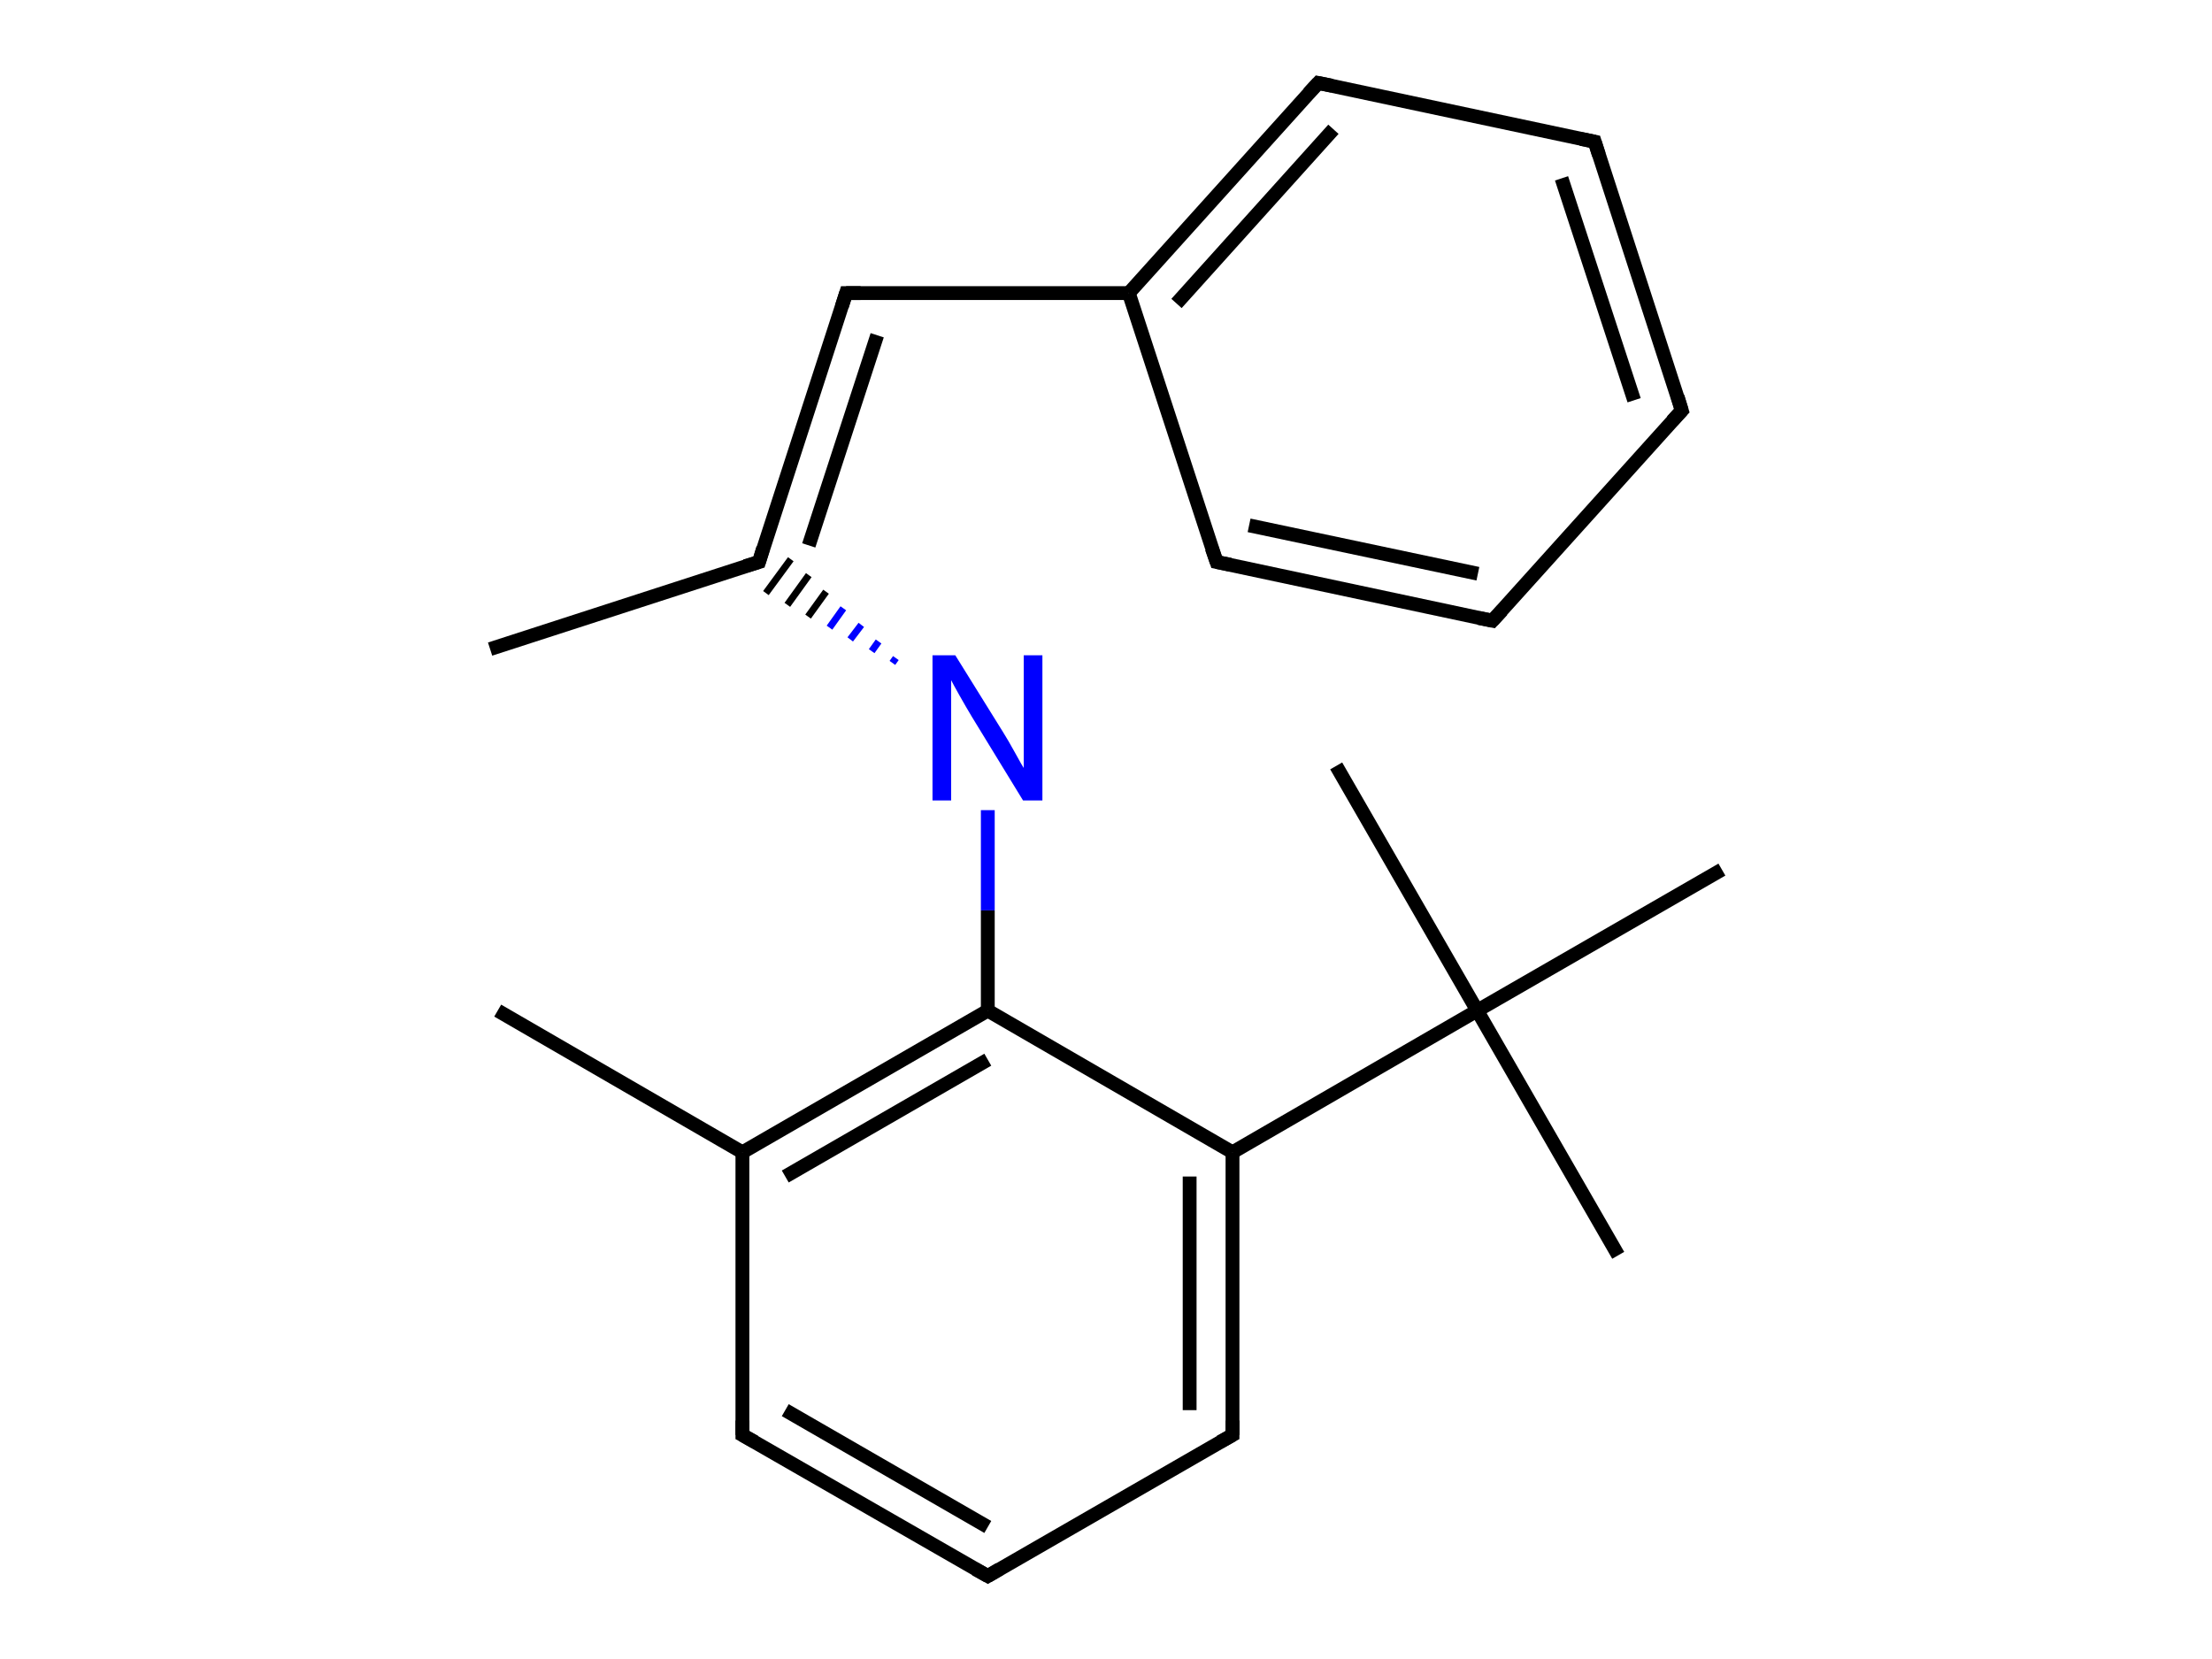
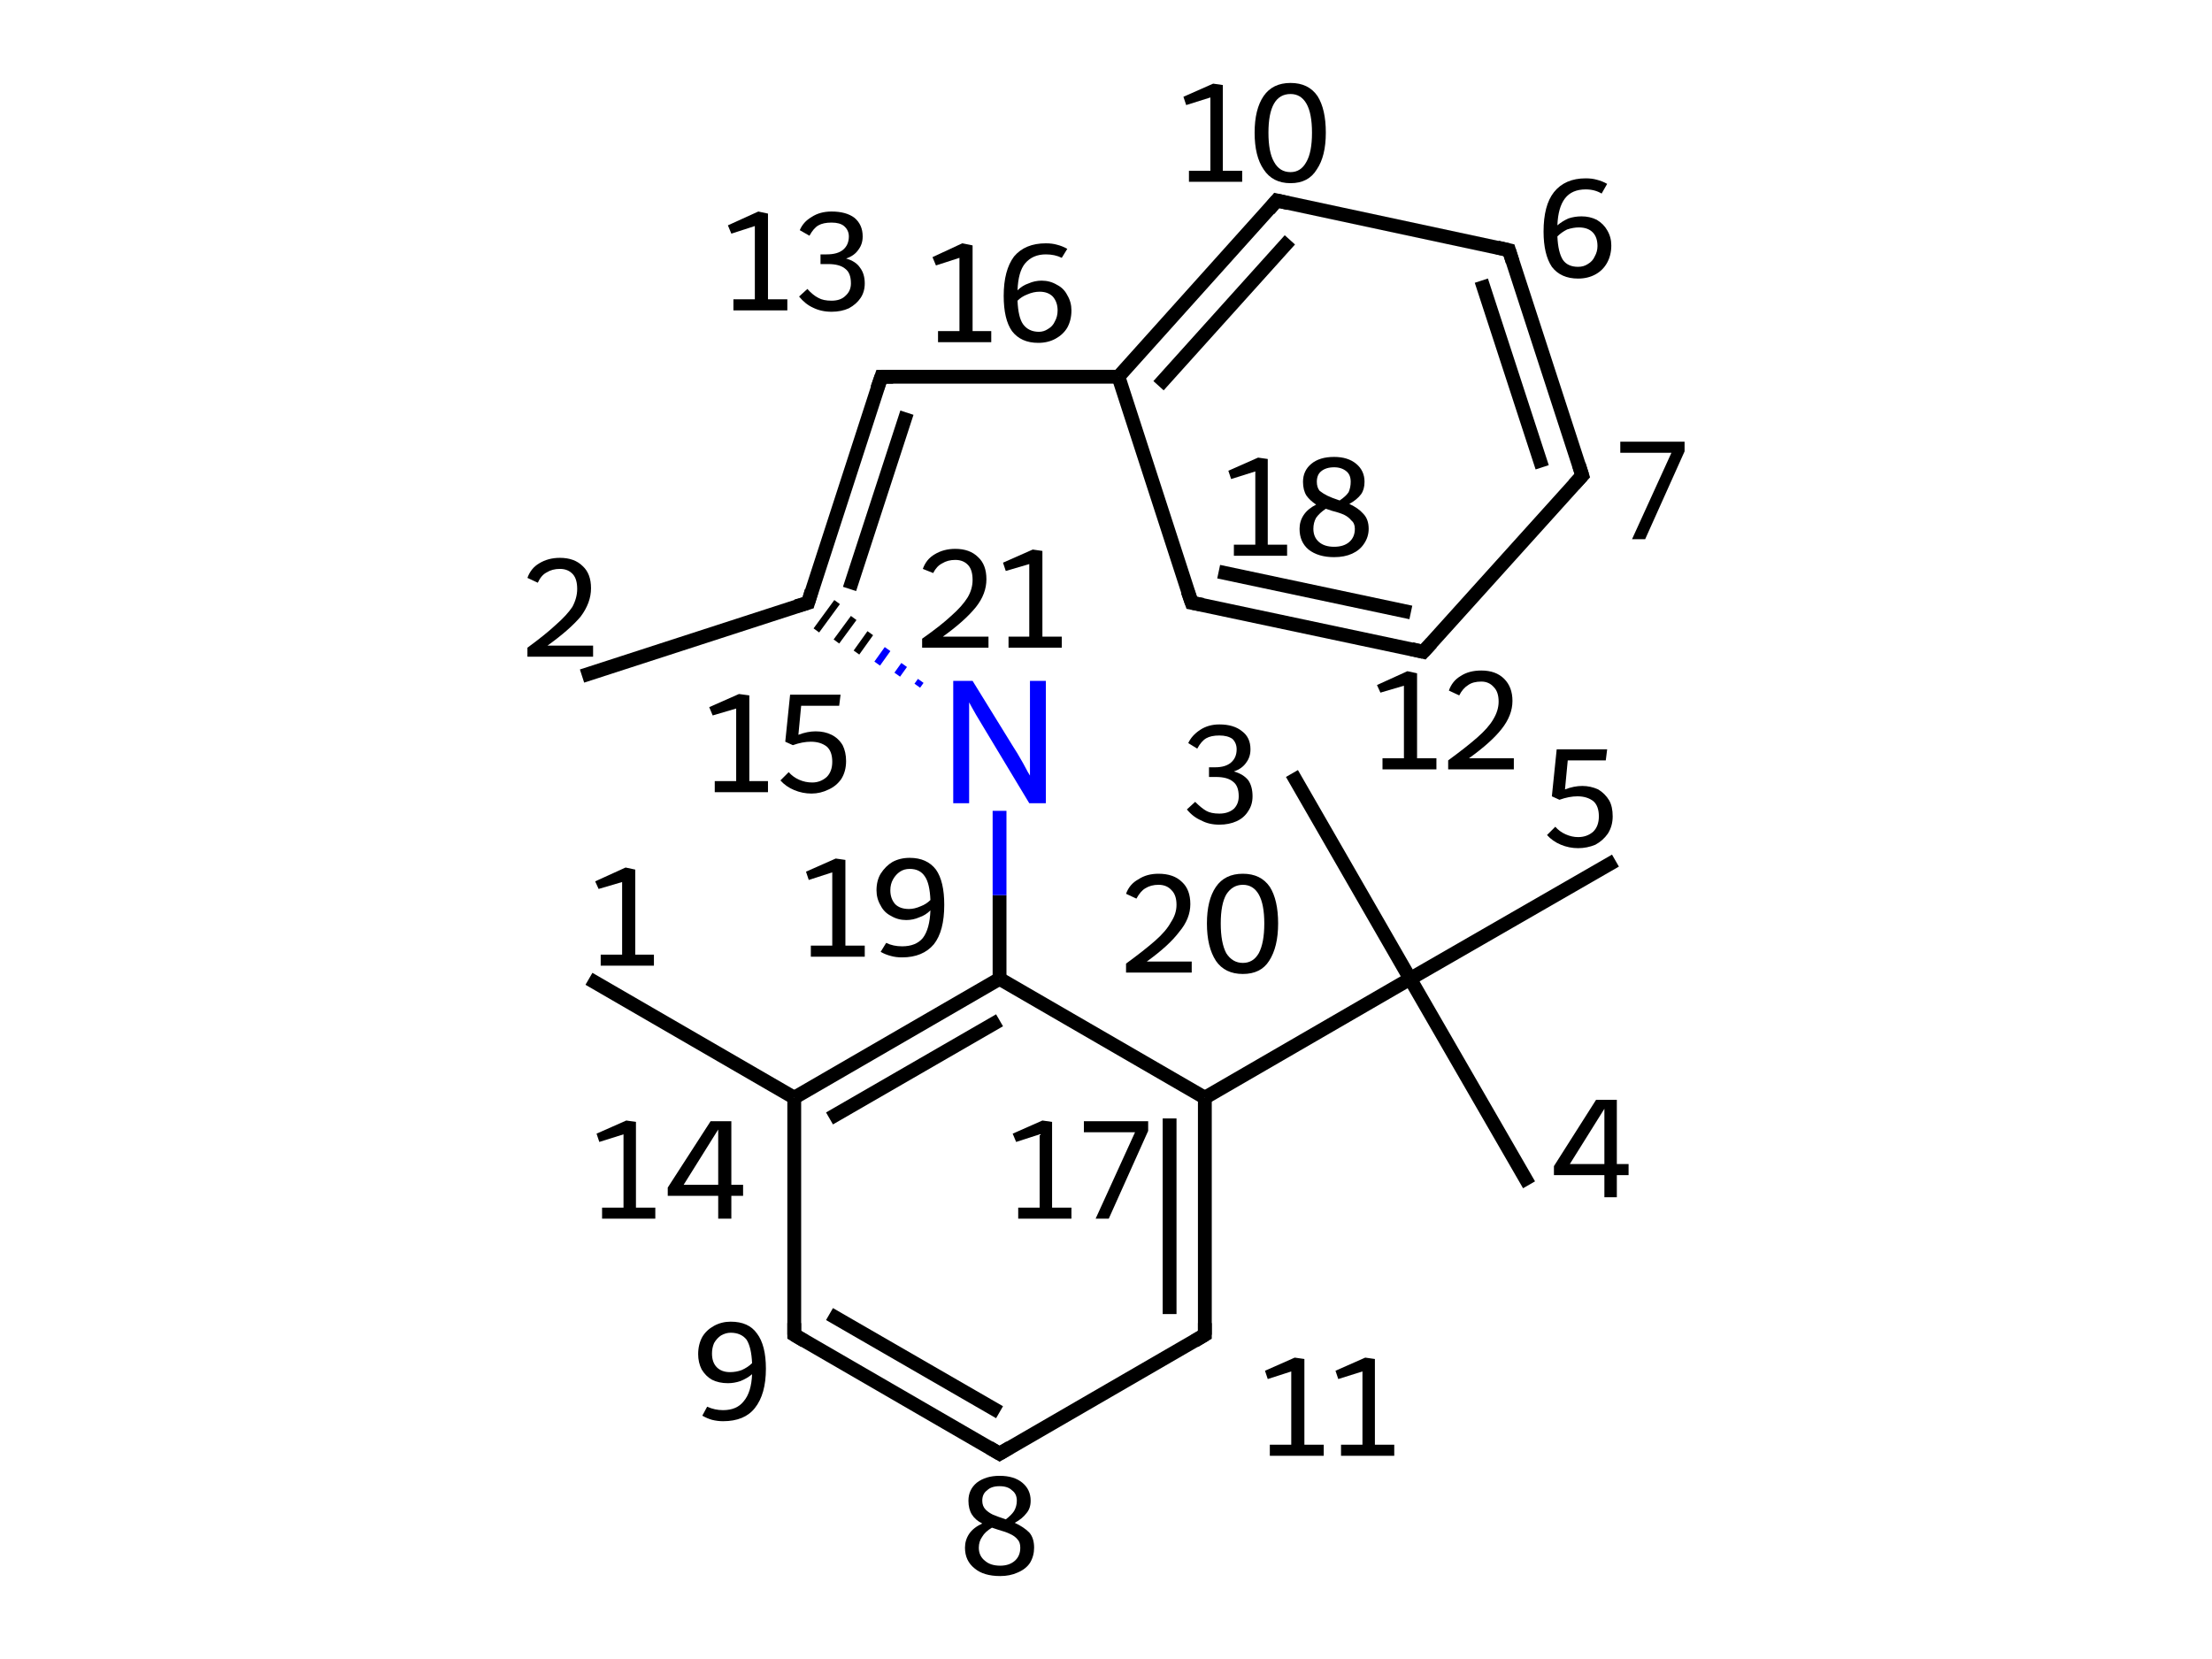
<svg xmlns="http://www.w3.org/2000/svg" version="1.1" baseProfile="full" xml:space="preserve" width="320px" height="240px" viewBox="0 0 320 240">
-   <path class="bond-0 atom-0 atom-1" d="M 178.3,166.7 L 178.3,207.6" style="fill:none;fill-rule:evenodd;stroke:#000000;stroke-width:2.0px;stroke-linecap:butt;stroke-linejoin:miter;stroke-opacity:1" />
-   <path class="bond-0 atom-0 atom-1" d="M 172.1,170.2 L 172.1,204.0" style="fill:none;fill-rule:evenodd;stroke:#000000;stroke-width:2.0px;stroke-linecap:butt;stroke-linejoin:miter;stroke-opacity:1" />
-   <path class="bond-1 atom-0 atom-2" d="M 178.3,166.7 L 142.9,146.2" style="fill:none;fill-rule:evenodd;stroke:#000000;stroke-width:2.0px;stroke-linecap:butt;stroke-linejoin:miter;stroke-opacity:1" />
-   <path class="bond-2 atom-0 atom-11" d="M 178.3,166.7 L 213.7,146.2" style="fill:none;fill-rule:evenodd;stroke:#000000;stroke-width:2.0px;stroke-linecap:butt;stroke-linejoin:miter;stroke-opacity:1" />
-   <path class="bond-3 atom-1 atom-3" d="M 178.3,207.6 L 142.9,228.0" style="fill:none;fill-rule:evenodd;stroke:#000000;stroke-width:2.0px;stroke-linecap:butt;stroke-linejoin:miter;stroke-opacity:1" />
-   <path class="bond-4 atom-2 atom-4" d="M 142.9,146.2 L 107.4,166.7" style="fill:none;fill-rule:evenodd;stroke:#000000;stroke-width:2.0px;stroke-linecap:butt;stroke-linejoin:miter;stroke-opacity:1" />
-   <path class="bond-4 atom-2 atom-4" d="M 142.9,153.3 L 113.6,170.2" style="fill:none;fill-rule:evenodd;stroke:#000000;stroke-width:2.0px;stroke-linecap:butt;stroke-linejoin:miter;stroke-opacity:1" />
-   <path class="bond-5 atom-2 atom-6" d="M 142.9,146.2 L 142.9,131.7" style="fill:none;fill-rule:evenodd;stroke:#000000;stroke-width:2.0px;stroke-linecap:butt;stroke-linejoin:miter;stroke-opacity:1" />
-   <path class="bond-5 atom-2 atom-6" d="M 142.9,131.7 L 142.9,117.2" style="fill:none;fill-rule:evenodd;stroke:#0000FF;stroke-width:2.0px;stroke-linecap:butt;stroke-linejoin:miter;stroke-opacity:1" />
-   <path class="bond-6 atom-3 atom-5" d="M 142.9,228.0 L 107.4,207.6" style="fill:none;fill-rule:evenodd;stroke:#000000;stroke-width:2.0px;stroke-linecap:butt;stroke-linejoin:miter;stroke-opacity:1" />
-   <path class="bond-6 atom-3 atom-5" d="M 142.9,220.9 L 113.6,204.0" style="fill:none;fill-rule:evenodd;stroke:#000000;stroke-width:2.0px;stroke-linecap:butt;stroke-linejoin:miter;stroke-opacity:1" />
-   <path class="bond-7 atom-4 atom-5" d="M 107.4,166.7 L 107.4,207.6" style="fill:none;fill-rule:evenodd;stroke:#000000;stroke-width:2.0px;stroke-linecap:butt;stroke-linejoin:miter;stroke-opacity:1" />
-   <path class="bond-8 atom-4 atom-12" d="M 107.4,166.7 L 72.0,146.2" style="fill:none;fill-rule:evenodd;stroke:#000000;stroke-width:2.0px;stroke-linecap:butt;stroke-linejoin:miter;stroke-opacity:1" />
-   <path class="bond-10 atom-6 atom-8" d="M 129.6,95.2 L 129.1,95.9" style="fill:none;fill-rule:evenodd;stroke:#0000FF;stroke-width:1.0px;stroke-linecap:butt;stroke-linejoin:miter;stroke-opacity:1" />
-   <path class="bond-10 atom-6 atom-8" d="M 127.1,92.8 L 126.1,94.2" style="fill:none;fill-rule:evenodd;stroke:#0000FF;stroke-width:1.0px;stroke-linecap:butt;stroke-linejoin:miter;stroke-opacity:1" />
-   <path class="bond-10 atom-6 atom-8" d="M 124.6,90.4 L 123.0,92.5" style="fill:none;fill-rule:evenodd;stroke:#0000FF;stroke-width:1.0px;stroke-linecap:butt;stroke-linejoin:miter;stroke-opacity:1" />
-   <path class="bond-10 atom-6 atom-8" d="M 122.0,88.0 L 120.0,90.8" style="fill:none;fill-rule:evenodd;stroke:#0000FF;stroke-width:1.0px;stroke-linecap:butt;stroke-linejoin:miter;stroke-opacity:1" />
-   <path class="bond-10 atom-6 atom-8" d="M 119.5,85.6 L 116.9,89.2" style="fill:none;fill-rule:evenodd;stroke:#000000;stroke-width:1.0px;stroke-linecap:butt;stroke-linejoin:miter;stroke-opacity:1" />
-   <path class="bond-10 atom-6 atom-8" d="M 117.0,83.2 L 113.9,87.5" style="fill:none;fill-rule:evenodd;stroke:#000000;stroke-width:1.0px;stroke-linecap:butt;stroke-linejoin:miter;stroke-opacity:1" />
-   <path class="bond-10 atom-6 atom-8" d="M 114.4,80.9 L 110.8,85.8" style="fill:none;fill-rule:evenodd;stroke:#000000;stroke-width:1.0px;stroke-linecap:butt;stroke-linejoin:miter;stroke-opacity:1" />
-   <path class="bond-11 atom-7 atom-13" d="M 176.0,81.3 L 215.9,89.8" style="fill:none;fill-rule:evenodd;stroke:#000000;stroke-width:2.0px;stroke-linecap:butt;stroke-linejoin:miter;stroke-opacity:1" />
-   <path class="bond-11 atom-7 atom-13" d="M 180.7,76.0 L 213.8,83.0" style="fill:none;fill-rule:evenodd;stroke:#000000;stroke-width:2.0px;stroke-linecap:butt;stroke-linejoin:miter;stroke-opacity:1" />
-   <path class="bond-12 atom-7 atom-9" d="M 176.0,81.3 L 163.3,42.4" style="fill:none;fill-rule:evenodd;stroke:#000000;stroke-width:2.0px;stroke-linecap:butt;stroke-linejoin:miter;stroke-opacity:1" />
-   <path class="bond-13 atom-8 atom-10" d="M 109.8,81.3 L 122.4,42.4" style="fill:none;fill-rule:evenodd;stroke:#000000;stroke-width:2.0px;stroke-linecap:butt;stroke-linejoin:miter;stroke-opacity:1" />
-   <path class="bond-13 atom-8 atom-10" d="M 117.0,78.9 L 126.9,48.5" style="fill:none;fill-rule:evenodd;stroke:#000000;stroke-width:2.0px;stroke-linecap:butt;stroke-linejoin:miter;stroke-opacity:1" />
-   <path class="bond-14 atom-8 atom-17" d="M 109.8,81.3 L 70.9,93.9" style="fill:none;fill-rule:evenodd;stroke:#000000;stroke-width:2.0px;stroke-linecap:butt;stroke-linejoin:miter;stroke-opacity:1" />
-   <path class="bond-15 atom-9 atom-10" d="M 163.3,42.4 L 122.4,42.4" style="fill:none;fill-rule:evenodd;stroke:#000000;stroke-width:2.0px;stroke-linecap:butt;stroke-linejoin:miter;stroke-opacity:1" />
-   <path class="bond-16 atom-9 atom-15" d="M 163.3,42.4 L 190.7,12.0" style="fill:none;fill-rule:evenodd;stroke:#000000;stroke-width:2.0px;stroke-linecap:butt;stroke-linejoin:miter;stroke-opacity:1" />
-   <path class="bond-16 atom-9 atom-15" d="M 170.2,43.9 L 192.9,18.7" style="fill:none;fill-rule:evenodd;stroke:#000000;stroke-width:2.0px;stroke-linecap:butt;stroke-linejoin:miter;stroke-opacity:1" />
-   <path class="bond-17 atom-11 atom-18" d="M 213.7,146.2 L 193.3,110.8" style="fill:none;fill-rule:evenodd;stroke:#000000;stroke-width:2.0px;stroke-linecap:butt;stroke-linejoin:miter;stroke-opacity:1" />
-   <path class="bond-18 atom-11 atom-19" d="M 213.7,146.2 L 234.1,181.6" style="fill:none;fill-rule:evenodd;stroke:#000000;stroke-width:2.0px;stroke-linecap:butt;stroke-linejoin:miter;stroke-opacity:1" />
-   <path class="bond-19 atom-11 atom-20" d="M 213.7,146.2 L 249.1,125.8" style="fill:none;fill-rule:evenodd;stroke:#000000;stroke-width:2.0px;stroke-linecap:butt;stroke-linejoin:miter;stroke-opacity:1" />
-   <path class="bond-20 atom-13 atom-14" d="M 215.9,89.8 L 243.3,59.4" style="fill:none;fill-rule:evenodd;stroke:#000000;stroke-width:2.0px;stroke-linecap:butt;stroke-linejoin:miter;stroke-opacity:1" />
-   <path class="bond-21 atom-14 atom-16" d="M 243.3,59.4 L 230.7,20.5" style="fill:none;fill-rule:evenodd;stroke:#000000;stroke-width:2.0px;stroke-linecap:butt;stroke-linejoin:miter;stroke-opacity:1" />
-   <path class="bond-21 atom-14 atom-16" d="M 236.4,57.9 L 225.9,25.8" style="fill:none;fill-rule:evenodd;stroke:#000000;stroke-width:2.0px;stroke-linecap:butt;stroke-linejoin:miter;stroke-opacity:1" />
-   <path class="bond-22 atom-15 atom-16" d="M 190.7,12.0 L 230.7,20.5" style="fill:none;fill-rule:evenodd;stroke:#000000;stroke-width:2.0px;stroke-linecap:butt;stroke-linejoin:miter;stroke-opacity:1" />
-   <path d="M 178.3,205.5 L 178.3,207.6 L 176.5,208.6" style="fill:none;stroke:#000000;stroke-width:2.0px;stroke-linecap:butt;stroke-linejoin:miter;stroke-miterlimit:10;stroke-opacity:1;" />
-   <path d="M 144.6,227.0 L 142.9,228.0 L 141.1,227.0" style="fill:none;stroke:#000000;stroke-width:2.0px;stroke-linecap:butt;stroke-linejoin:miter;stroke-miterlimit:10;stroke-opacity:1;" />
-   <path d="M 109.2,208.6 L 107.4,207.6 L 107.4,205.5" style="fill:none;stroke:#000000;stroke-width:2.0px;stroke-linecap:butt;stroke-linejoin:miter;stroke-miterlimit:10;stroke-opacity:1;" />
-   <path d="M 178.0,81.7 L 176.0,81.3 L 175.3,79.3" style="fill:none;stroke:#000000;stroke-width:2.0px;stroke-linecap:butt;stroke-linejoin:miter;stroke-miterlimit:10;stroke-opacity:1;" />
-   <path d="M 110.4,79.3 L 109.8,81.3 L 107.8,81.9" style="fill:none;stroke:#000000;stroke-width:2.0px;stroke-linecap:butt;stroke-linejoin:miter;stroke-miterlimit:10;stroke-opacity:1;" />
-   <path d="M 121.8,44.3 L 122.4,42.4 L 124.5,42.4" style="fill:none;stroke:#000000;stroke-width:2.0px;stroke-linecap:butt;stroke-linejoin:miter;stroke-miterlimit:10;stroke-opacity:1;" />
-   <path d="M 213.9,89.4 L 215.9,89.8 L 217.3,88.3" style="fill:none;stroke:#000000;stroke-width:2.0px;stroke-linecap:butt;stroke-linejoin:miter;stroke-miterlimit:10;stroke-opacity:1;" />
-   <path d="M 241.9,60.9 L 243.3,59.4 L 242.7,57.4" style="fill:none;stroke:#000000;stroke-width:2.0px;stroke-linecap:butt;stroke-linejoin:miter;stroke-miterlimit:10;stroke-opacity:1;" />
-   <path d="M 189.3,13.5 L 190.7,12.0 L 192.7,12.4" style="fill:none;stroke:#000000;stroke-width:2.0px;stroke-linecap:butt;stroke-linejoin:miter;stroke-miterlimit:10;stroke-opacity:1;" />
-   <path d="M 231.3,22.4 L 230.7,20.5 L 228.7,20.1" style="fill:none;stroke:#000000;stroke-width:2.0px;stroke-linecap:butt;stroke-linejoin:miter;stroke-miterlimit:10;stroke-opacity:1;" />
-   <path class="atom-6" d="M 138.2 94.8 L 145.1 105.9 Q 145.8 107.0, 146.9 109.0 Q 148.0 111.0, 148.1 111.1 L 148.1 94.8 L 150.8 94.8 L 150.8 115.8 L 148.0 115.8 L 140.6 103.7 Q 139.7 102.2, 138.8 100.6 Q 137.9 99.0, 137.6 98.4 L 137.6 115.8 L 134.9 115.8 L 134.9 94.8 L 138.2 94.8 " fill="#0000FF" />
+   <path class="bond-0 atom-0 atom-1" d="M 174.3,158.8 L 174.3,193.1" style="fill:none;fill-rule:evenodd;stroke:#000000;stroke-width:2.0px;stroke-linecap:butt;stroke-linejoin:miter;stroke-opacity:1" />
+   <path class="bond-0 atom-0 atom-1" d="M 169.2,161.8 L 169.2,190.1" style="fill:none;fill-rule:evenodd;stroke:#000000;stroke-width:2.0px;stroke-linecap:butt;stroke-linejoin:miter;stroke-opacity:1" />
+   <path class="bond-1 atom-0 atom-2" d="M 174.3,158.8 L 144.6,141.6" style="fill:none;fill-rule:evenodd;stroke:#000000;stroke-width:2.0px;stroke-linecap:butt;stroke-linejoin:miter;stroke-opacity:1" />
+   <path class="bond-2 atom-0 atom-11" d="M 174.3,158.8 L 204.0,141.6" style="fill:none;fill-rule:evenodd;stroke:#000000;stroke-width:2.0px;stroke-linecap:butt;stroke-linejoin:miter;stroke-opacity:1" />
+   <path class="bond-3 atom-1 atom-3" d="M 174.3,193.1 L 144.6,210.3" style="fill:none;fill-rule:evenodd;stroke:#000000;stroke-width:2.0px;stroke-linecap:butt;stroke-linejoin:miter;stroke-opacity:1" />
+   <path class="bond-4 atom-2 atom-4" d="M 144.6,141.6 L 114.9,158.8" style="fill:none;fill-rule:evenodd;stroke:#000000;stroke-width:2.0px;stroke-linecap:butt;stroke-linejoin:miter;stroke-opacity:1" />
+   <path class="bond-4 atom-2 atom-4" d="M 144.6,147.6 L 120.0,161.8" style="fill:none;fill-rule:evenodd;stroke:#000000;stroke-width:2.0px;stroke-linecap:butt;stroke-linejoin:miter;stroke-opacity:1" />
+   <path class="bond-5 atom-2 atom-6" d="M 144.6,141.6 L 144.6,129.5" style="fill:none;fill-rule:evenodd;stroke:#000000;stroke-width:2.0px;stroke-linecap:butt;stroke-linejoin:miter;stroke-opacity:1" />
+   <path class="bond-5 atom-2 atom-6" d="M 144.6,129.5 L 144.6,117.3" style="fill:none;fill-rule:evenodd;stroke:#0000FF;stroke-width:2.0px;stroke-linecap:butt;stroke-linejoin:miter;stroke-opacity:1" />
+   <path class="bond-6 atom-3 atom-5" d="M 144.6,210.3 L 114.9,193.1" style="fill:none;fill-rule:evenodd;stroke:#000000;stroke-width:2.0px;stroke-linecap:butt;stroke-linejoin:miter;stroke-opacity:1" />
+   <path class="bond-6 atom-3 atom-5" d="M 144.6,204.3 L 120.0,190.1" style="fill:none;fill-rule:evenodd;stroke:#000000;stroke-width:2.0px;stroke-linecap:butt;stroke-linejoin:miter;stroke-opacity:1" />
+   <path class="bond-7 atom-4 atom-5" d="M 114.9,158.8 L 114.9,193.1" style="fill:none;fill-rule:evenodd;stroke:#000000;stroke-width:2.0px;stroke-linecap:butt;stroke-linejoin:miter;stroke-opacity:1" />
+   <path class="bond-8 atom-4 atom-12" d="M 114.9,158.8 L 85.2,141.6" style="fill:none;fill-rule:evenodd;stroke:#000000;stroke-width:2.0px;stroke-linecap:butt;stroke-linejoin:miter;stroke-opacity:1" />
+   <path class="bond-10 atom-6 atom-8" d="M 133.2,98.5 L 132.7,99.2" style="fill:none;fill-rule:evenodd;stroke:#0000FF;stroke-width:1.0px;stroke-linecap:butt;stroke-linejoin:miter;stroke-opacity:1" />
+   <path class="bond-10 atom-6 atom-8" d="M 130.8,96.2 L 129.8,97.6" style="fill:none;fill-rule:evenodd;stroke:#0000FF;stroke-width:1.0px;stroke-linecap:butt;stroke-linejoin:miter;stroke-opacity:1" />
+   <path class="bond-10 atom-6 atom-8" d="M 128.4,93.9 L 126.9,96.0" style="fill:none;fill-rule:evenodd;stroke:#0000FF;stroke-width:1.0px;stroke-linecap:butt;stroke-linejoin:miter;stroke-opacity:1" />
+   <path class="bond-10 atom-6 atom-8" d="M 125.9,91.6 L 123.9,94.4" style="fill:none;fill-rule:evenodd;stroke:#000000;stroke-width:1.0px;stroke-linecap:butt;stroke-linejoin:miter;stroke-opacity:1" />
+   <path class="bond-10 atom-6 atom-8" d="M 123.5,89.4 L 121.0,92.8" style="fill:none;fill-rule:evenodd;stroke:#000000;stroke-width:1.0px;stroke-linecap:butt;stroke-linejoin:miter;stroke-opacity:1" />
+   <path class="bond-10 atom-6 atom-8" d="M 121.1,87.1 L 118.1,91.2" style="fill:none;fill-rule:evenodd;stroke:#000000;stroke-width:1.0px;stroke-linecap:butt;stroke-linejoin:miter;stroke-opacity:1" />
+   <path class="bond-11 atom-7 atom-13" d="M 172.4,87.2 L 205.9,94.3" style="fill:none;fill-rule:evenodd;stroke:#000000;stroke-width:2.0px;stroke-linecap:butt;stroke-linejoin:miter;stroke-opacity:1" />
+   <path class="bond-11 atom-7 atom-13" d="M 176.3,82.7 L 204.1,88.6" style="fill:none;fill-rule:evenodd;stroke:#000000;stroke-width:2.0px;stroke-linecap:butt;stroke-linejoin:miter;stroke-opacity:1" />
+   <path class="bond-12 atom-7 atom-9" d="M 172.4,87.2 L 161.8,54.5" style="fill:none;fill-rule:evenodd;stroke:#000000;stroke-width:2.0px;stroke-linecap:butt;stroke-linejoin:miter;stroke-opacity:1" />
+   <path class="bond-13 atom-8 atom-10" d="M 116.9,87.2 L 127.5,54.5" style="fill:none;fill-rule:evenodd;stroke:#000000;stroke-width:2.0px;stroke-linecap:butt;stroke-linejoin:miter;stroke-opacity:1" />
+   <path class="bond-13 atom-8 atom-10" d="M 122.9,85.2 L 131.2,59.7" style="fill:none;fill-rule:evenodd;stroke:#000000;stroke-width:2.0px;stroke-linecap:butt;stroke-linejoin:miter;stroke-opacity:1" />
+   <path class="bond-14 atom-8 atom-17" d="M 116.9,87.2 L 84.2,97.8" style="fill:none;fill-rule:evenodd;stroke:#000000;stroke-width:2.0px;stroke-linecap:butt;stroke-linejoin:miter;stroke-opacity:1" />
+   <path class="bond-15 atom-9 atom-10" d="M 161.8,54.5 L 127.5,54.5" style="fill:none;fill-rule:evenodd;stroke:#000000;stroke-width:2.0px;stroke-linecap:butt;stroke-linejoin:miter;stroke-opacity:1" />
+   <path class="bond-16 atom-9 atom-15" d="M 161.8,54.5 L 184.7,29.0" style="fill:none;fill-rule:evenodd;stroke:#000000;stroke-width:2.0px;stroke-linecap:butt;stroke-linejoin:miter;stroke-opacity:1" />
+   <path class="bond-16 atom-9 atom-15" d="M 167.6,55.8 L 186.6,34.7" style="fill:none;fill-rule:evenodd;stroke:#000000;stroke-width:2.0px;stroke-linecap:butt;stroke-linejoin:miter;stroke-opacity:1" />
+   <path class="bond-17 atom-11 atom-18" d="M 204.0,141.6 L 186.9,111.9" style="fill:none;fill-rule:evenodd;stroke:#000000;stroke-width:2.0px;stroke-linecap:butt;stroke-linejoin:miter;stroke-opacity:1" />
+   <path class="bond-18 atom-11 atom-19" d="M 204.0,141.6 L 221.2,171.4" style="fill:none;fill-rule:evenodd;stroke:#000000;stroke-width:2.0px;stroke-linecap:butt;stroke-linejoin:miter;stroke-opacity:1" />
+   <path class="bond-19 atom-11 atom-20" d="M 204.0,141.6 L 233.7,124.5" style="fill:none;fill-rule:evenodd;stroke:#000000;stroke-width:2.0px;stroke-linecap:butt;stroke-linejoin:miter;stroke-opacity:1" />
+   <path class="bond-20 atom-13 atom-14" d="M 205.9,94.3 L 228.9,68.8" style="fill:none;fill-rule:evenodd;stroke:#000000;stroke-width:2.0px;stroke-linecap:butt;stroke-linejoin:miter;stroke-opacity:1" />
+   <path class="bond-21 atom-14 atom-16" d="M 228.9,68.8 L 218.3,36.2" style="fill:none;fill-rule:evenodd;stroke:#000000;stroke-width:2.0px;stroke-linecap:butt;stroke-linejoin:miter;stroke-opacity:1" />
+   <path class="bond-21 atom-14 atom-16" d="M 223.1,67.6 L 214.3,40.6" style="fill:none;fill-rule:evenodd;stroke:#000000;stroke-width:2.0px;stroke-linecap:butt;stroke-linejoin:miter;stroke-opacity:1" />
+   <path class="bond-22 atom-15 atom-16" d="M 184.7,29.0 L 218.3,36.2" style="fill:none;fill-rule:evenodd;stroke:#000000;stroke-width:2.0px;stroke-linecap:butt;stroke-linejoin:miter;stroke-opacity:1" />
+   <path d="M 174.3,191.4 L 174.3,193.1 L 172.8,194.0" style="fill:none;stroke:#000000;stroke-width:2.0px;stroke-linecap:butt;stroke-linejoin:miter;stroke-miterlimit:10;stroke-opacity:1;" />
+   <path d="M 146.1,209.4 L 144.6,210.3 L 143.1,209.4" style="fill:none;stroke:#000000;stroke-width:2.0px;stroke-linecap:butt;stroke-linejoin:miter;stroke-miterlimit:10;stroke-opacity:1;" />
+   <path d="M 116.4,194.0 L 114.9,193.1 L 114.9,191.4" style="fill:none;stroke:#000000;stroke-width:2.0px;stroke-linecap:butt;stroke-linejoin:miter;stroke-miterlimit:10;stroke-opacity:1;" />
+   <path d="M 174.0,87.5 L 172.4,87.2 L 171.8,85.5" style="fill:none;stroke:#000000;stroke-width:2.0px;stroke-linecap:butt;stroke-linejoin:miter;stroke-miterlimit:10;stroke-opacity:1;" />
+   <path d="M 117.4,85.5 L 116.9,87.2 L 115.2,87.7" style="fill:none;stroke:#000000;stroke-width:2.0px;stroke-linecap:butt;stroke-linejoin:miter;stroke-miterlimit:10;stroke-opacity:1;" />
+   <path d="M 126.9,56.2 L 127.5,54.5 L 129.2,54.5" style="fill:none;stroke:#000000;stroke-width:2.0px;stroke-linecap:butt;stroke-linejoin:miter;stroke-miterlimit:10;stroke-opacity:1;" />
+   <path d="M 204.2,93.9 L 205.9,94.3 L 207.1,93.0" style="fill:none;stroke:#000000;stroke-width:2.0px;stroke-linecap:butt;stroke-linejoin:miter;stroke-miterlimit:10;stroke-opacity:1;" />
+   <path d="M 227.7,70.1 L 228.9,68.8 L 228.4,67.2" style="fill:none;stroke:#000000;stroke-width:2.0px;stroke-linecap:butt;stroke-linejoin:miter;stroke-miterlimit:10;stroke-opacity:1;" />
+   <path d="M 183.6,30.3 L 184.7,29.0 L 186.4,29.4" style="fill:none;stroke:#000000;stroke-width:2.0px;stroke-linecap:butt;stroke-linejoin:miter;stroke-miterlimit:10;stroke-opacity:1;" />
+   <path d="M 218.8,37.8 L 218.3,36.2 L 216.6,35.8" style="fill:none;stroke:#000000;stroke-width:2.0px;stroke-linecap:butt;stroke-linejoin:miter;stroke-miterlimit:10;stroke-opacity:1;" />
+   <path class="atom-6" d="M 140.7 98.5 L 146.5 107.9 Q 147.1 108.8, 148.0 110.4 Q 148.9 112.1, 149.0 112.2 L 149.0 98.5 L 151.3 98.5 L 151.3 116.2 L 148.9 116.2 L 142.7 105.9 Q 142.0 104.7, 141.2 103.4 Q 140.4 102.0, 140.2 101.6 L 140.2 116.2 L 137.9 116.2 L 137.9 98.5 L 140.7 98.5 " fill="#0000FF" />
+   <path class="note" d="M 147.3 174.7 L 150.4 174.7 L 150.4 164.1 L 147.0 165.2 L 146.5 164.0 L 150.8 162.1 L 152.2 162.3 L 152.2 174.7 L 155.0 174.7 L 155.0 176.3 L 147.3 176.3 L 147.3 174.7 " fill="#000000" />
+   <path class="note" d="M 164.2 163.8 L 156.8 163.8 L 156.8 162.2 L 166.1 162.2 L 166.1 163.6 L 160.4 176.3 L 158.5 176.3 L 164.2 163.8 " fill="#000000" />
+   <path class="note" d="M 183.7 209.0 L 186.8 209.0 L 186.8 198.4 L 183.4 199.5 L 183.0 198.3 L 187.3 196.4 L 188.7 196.6 L 188.7 209.0 L 191.5 209.0 L 191.5 210.6 L 183.7 210.6 L 183.7 209.0 " fill="#000000" />
+   <path class="note" d="M 194.0 209.0 L 197.1 209.0 L 197.1 198.4 L 193.6 199.5 L 193.2 198.3 L 197.5 196.4 L 198.9 196.6 L 198.9 209.0 L 201.7 209.0 L 201.7 210.6 L 194.0 210.6 L 194.0 209.0 " fill="#000000" />
+   <path class="note" d="M 117.3 136.8 L 120.4 136.8 L 120.4 126.2 L 117.0 127.3 L 116.6 126.1 L 120.9 124.2 L 122.3 124.4 L 122.3 136.8 L 125.1 136.8 L 125.1 138.4 L 117.3 138.4 L 117.3 136.8 " fill="#000000" />
+   <path class="note" d="M 131.6 124.1 Q 134.1 124.1, 135.4 125.8 Q 136.6 127.5, 136.6 130.9 Q 136.6 134.7, 135.1 136.6 Q 133.5 138.5, 130.5 138.5 Q 129.6 138.5, 128.9 138.3 Q 128.1 138.1, 127.4 137.7 L 128.2 136.4 Q 129.2 136.9, 130.5 136.9 Q 132.5 136.9, 133.5 135.7 Q 134.5 134.4, 134.6 131.7 Q 133.9 132.4, 133.0 132.7 Q 132.1 133.1, 131.1 133.1 Q 129.9 133.1, 128.9 132.5 Q 127.9 132.0, 127.4 131.0 Q 126.8 130.0, 126.8 128.8 Q 126.8 127.4, 127.4 126.4 Q 128.1 125.3, 129.1 124.7 Q 130.2 124.1, 131.6 124.1 M 128.8 128.8 Q 128.8 130.0, 129.5 130.8 Q 130.2 131.5, 131.5 131.5 Q 132.3 131.5, 133.2 131.1 Q 134.0 130.8, 134.6 130.2 Q 134.5 127.8, 133.8 126.8 Q 133.1 125.7, 131.6 125.7 Q 130.8 125.7, 130.2 126.1 Q 129.6 126.5, 129.2 127.2 Q 128.8 127.9, 128.8 128.8 " fill="#000000" />
+   <path class="note" d="M 146.8 220.3 Q 148.1 220.9, 148.9 221.7 Q 149.6 222.5, 149.6 223.9 Q 149.6 225.1, 149.0 226.1 Q 148.4 227.0, 147.2 227.5 Q 146.1 228.0, 144.7 228.0 Q 142.3 228.0, 141.0 226.9 Q 139.6 225.8, 139.6 223.9 Q 139.6 222.8, 140.2 221.9 Q 140.8 221.0, 142.1 220.4 Q 141.1 219.9, 140.6 219.1 Q 140.1 218.3, 140.1 217.1 Q 140.1 215.5, 141.3 214.5 Q 142.6 213.5, 144.6 213.5 Q 146.7 213.5, 147.9 214.5 Q 149.1 215.5, 149.1 217.1 Q 149.1 218.2, 148.5 218.9 Q 147.9 219.7, 146.8 220.3 M 144.6 215.0 Q 143.4 215.0, 142.8 215.6 Q 142.1 216.1, 142.1 217.1 Q 142.1 217.9, 142.6 218.4 Q 143.0 218.8, 143.6 219.1 Q 144.3 219.4, 145.5 219.8 Q 146.3 219.2, 146.7 218.6 Q 147.1 217.9, 147.1 217.1 Q 147.1 216.1, 146.4 215.6 Q 145.8 215.0, 144.6 215.0 M 144.7 226.5 Q 146.0 226.5, 146.8 225.8 Q 147.6 225.1, 147.6 223.9 Q 147.6 223.1, 147.2 222.7 Q 146.8 222.2, 146.1 221.9 Q 145.5 221.6, 144.4 221.3 L 143.5 221.0 Q 142.5 221.6, 142.1 222.3 Q 141.6 223.0, 141.6 223.9 Q 141.6 225.1, 142.5 225.8 Q 143.3 226.5, 144.7 226.5 " fill="#000000" />
+   <path class="note" d="M 87.1 174.7 L 90.2 174.7 L 90.2 164.1 L 86.7 165.2 L 86.3 164.0 L 90.6 162.1 L 92.0 162.3 L 92.0 174.7 L 94.8 174.7 L 94.8 176.3 L 87.1 176.3 L 87.1 174.7 " fill="#000000" />
+   <path class="note" d="M 105.8 171.4 L 107.5 171.4 L 107.5 173.0 L 105.8 173.0 L 105.8 176.3 L 103.9 176.3 L 103.9 173.0 L 96.6 173.0 L 96.6 171.8 L 102.8 162.2 L 105.8 162.2 L 105.8 171.4 M 98.9 171.4 L 103.9 171.4 L 103.9 163.4 L 98.9 171.4 " fill="#000000" />
+   <path class="note" d="M 105.7 191.2 Q 108.3 191.2, 109.5 192.9 Q 110.8 194.6, 110.8 198.0 Q 110.8 201.7, 109.2 203.7 Q 107.7 205.6, 104.6 205.6 Q 103.8 205.6, 103.0 205.4 Q 102.3 205.2, 101.6 204.8 L 102.3 203.5 Q 103.4 204.0, 104.6 204.0 Q 106.6 204.0, 107.6 202.7 Q 108.7 201.4, 108.8 198.8 Q 108.1 199.4, 107.1 199.8 Q 106.2 200.1, 105.3 200.1 Q 104.0 200.1, 103.0 199.6 Q 102.1 199.1, 101.5 198.1 Q 101.0 197.1, 101.0 195.9 Q 101.0 194.5, 101.6 193.4 Q 102.2 192.4, 103.3 191.8 Q 104.4 191.2, 105.7 191.2 M 103.0 195.8 Q 103.0 197.1, 103.7 197.8 Q 104.4 198.5, 105.6 198.5 Q 106.5 198.5, 107.3 198.2 Q 108.2 197.8, 108.8 197.2 Q 108.7 194.9, 108.0 193.8 Q 107.2 192.8, 105.7 192.8 Q 105.0 192.8, 104.3 193.2 Q 103.7 193.6, 103.3 194.3 Q 103.0 195.0, 103.0 195.8 " fill="#000000" />
+   <path class="note" d="M 133.5 82.3 Q 134.0 80.9, 135.2 80.2 Q 136.5 79.4, 138.2 79.4 Q 140.3 79.4, 141.5 80.6 Q 142.7 81.7, 142.7 83.8 Q 142.7 85.9, 141.2 87.8 Q 139.6 89.8, 136.4 92.1 L 143.0 92.1 L 143.0 93.7 L 133.4 93.7 L 133.4 92.4 Q 136.1 90.5, 137.6 89.1 Q 139.2 87.7, 140.0 86.4 Q 140.7 85.2, 140.7 83.9 Q 140.7 82.5, 140.1 81.8 Q 139.4 81.0, 138.2 81.0 Q 137.1 81.0, 136.3 81.5 Q 135.5 81.9, 135.0 82.9 L 133.5 82.3 " fill="#000000" />
+   <path class="note" d="M 145.9 92.1 L 148.9 92.1 L 148.9 81.6 L 145.5 82.6 L 145.1 81.4 L 149.4 79.5 L 150.8 79.7 L 150.8 92.1 L 153.6 92.1 L 153.6 93.7 L 145.9 93.7 L 145.9 92.1 " fill="#000000" />
+   <path class="note" d="M 178.5 78.8 L 181.6 78.8 L 181.6 68.2 L 178.1 69.3 L 177.7 68.1 L 182.0 66.2 L 183.4 66.4 L 183.4 78.8 L 186.2 78.8 L 186.2 80.4 L 178.5 80.4 L 178.5 78.8 " fill="#000000" />
+   <path class="note" d="M 195.2 72.9 Q 196.5 73.5, 197.2 74.3 Q 198.0 75.1, 198.0 76.5 Q 198.0 77.7, 197.3 78.7 Q 196.7 79.6, 195.6 80.1 Q 194.5 80.6, 193.0 80.6 Q 190.7 80.6, 189.3 79.5 Q 188.0 78.4, 188.0 76.5 Q 188.0 75.4, 188.6 74.5 Q 189.2 73.6, 190.4 73.0 Q 189.5 72.4, 189.0 71.7 Q 188.5 70.9, 188.5 69.7 Q 188.5 68.1, 189.7 67.1 Q 190.9 66.1, 193.0 66.1 Q 195.0 66.1, 196.2 67.1 Q 197.4 68.1, 197.4 69.7 Q 197.4 70.8, 196.9 71.5 Q 196.3 72.3, 195.2 72.9 M 193.0 67.6 Q 191.8 67.6, 191.1 68.2 Q 190.5 68.7, 190.5 69.7 Q 190.5 70.5, 190.9 71.0 Q 191.4 71.4, 192.0 71.7 Q 192.6 72.0, 193.8 72.4 Q 194.7 71.8, 195.1 71.2 Q 195.4 70.5, 195.4 69.7 Q 195.4 68.7, 194.8 68.2 Q 194.1 67.6, 193.0 67.6 M 193.0 79.1 Q 194.4 79.1, 195.2 78.4 Q 196.0 77.7, 196.0 76.5 Q 196.0 75.7, 195.5 75.3 Q 195.1 74.8, 194.5 74.5 Q 193.9 74.2, 192.7 73.9 L 191.8 73.6 Q 190.9 74.2, 190.4 74.9 Q 190.0 75.6, 190.0 76.5 Q 190.0 77.7, 190.8 78.4 Q 191.6 79.1, 193.0 79.1 " fill="#000000" />
+   <path class="note" d="M 103.4 113.0 L 106.5 113.0 L 106.5 102.5 L 103.1 103.5 L 102.6 102.3 L 106.9 100.4 L 108.4 100.6 L 108.4 113.0 L 111.1 113.0 L 111.1 114.6 L 103.4 114.6 L 103.4 113.0 " fill="#000000" />
+   <path class="note" d="M 118.0 105.8 Q 119.3 105.8, 120.3 106.3 Q 121.3 106.8, 121.9 107.8 Q 122.4 108.8, 122.4 110.1 Q 122.4 111.6, 121.7 112.7 Q 121.0 113.7, 119.9 114.2 Q 118.7 114.8, 117.4 114.8 Q 116.1 114.8, 114.9 114.3 Q 113.7 113.8, 112.9 112.9 L 114.1 111.7 Q 114.7 112.4, 115.6 112.8 Q 116.5 113.2, 117.5 113.2 Q 118.7 113.2, 119.6 112.4 Q 120.4 111.6, 120.4 110.2 Q 120.4 108.7, 119.6 108.0 Q 118.7 107.3, 117.3 107.3 Q 116.1 107.3, 114.7 107.8 L 113.6 107.3 L 114.3 100.5 L 121.6 100.5 L 121.4 102.1 L 115.9 102.1 L 115.5 106.3 Q 116.8 105.8, 118.0 105.8 " fill="#000000" />
+   <path class="note" d="M 135.7 47.9 L 138.8 47.9 L 138.8 37.3 L 135.4 38.4 L 134.9 37.2 L 139.2 35.2 L 140.7 35.5 L 140.7 47.9 L 143.4 47.9 L 143.4 49.5 L 135.7 49.5 L 135.7 47.9 " fill="#000000" />
+   <path class="note" d="M 150.7 40.6 Q 151.9 40.6, 152.9 41.2 Q 153.9 41.7, 154.4 42.7 Q 155.0 43.7, 155.0 44.9 Q 155.0 46.3, 154.4 47.4 Q 153.8 48.4, 152.7 49.0 Q 151.6 49.6, 150.2 49.6 Q 147.7 49.6, 146.4 47.9 Q 145.2 46.2, 145.2 42.8 Q 145.2 39.1, 146.7 37.1 Q 148.3 35.2, 151.3 35.2 Q 152.2 35.2, 152.9 35.4 Q 153.7 35.6, 154.4 36.0 L 153.6 37.3 Q 152.6 36.8, 151.3 36.8 Q 149.4 36.8, 148.3 38.1 Q 147.3 39.3, 147.2 42.0 Q 147.9 41.3, 148.8 41.0 Q 149.7 40.6, 150.7 40.6 M 150.3 48.0 Q 151.0 48.0, 151.6 47.6 Q 152.3 47.2, 152.6 46.5 Q 153.0 45.8, 153.0 44.9 Q 153.0 43.7, 152.3 42.9 Q 151.6 42.2, 150.4 42.2 Q 149.5 42.2, 148.6 42.6 Q 147.8 42.9, 147.2 43.5 Q 147.3 45.9, 148.0 46.9 Q 148.8 48.0, 150.3 48.0 " fill="#000000" />
+   <path class="note" d="M 106.1 43.3 L 109.2 43.3 L 109.2 32.7 L 105.8 33.8 L 105.3 32.6 L 109.7 30.6 L 111.1 30.9 L 111.1 43.3 L 113.9 43.3 L 113.9 44.9 L 106.1 44.9 L 106.1 43.3 " fill="#000000" />
+   <path class="note" d="M 122.4 37.4 Q 123.8 37.8, 124.4 38.7 Q 125.1 39.6, 125.1 41.0 Q 125.1 42.2, 124.5 43.1 Q 123.9 44.0, 122.8 44.6 Q 121.7 45.1, 120.3 45.1 Q 118.8 45.1, 117.6 44.5 Q 116.5 44.0, 115.6 42.9 L 116.8 41.8 Q 117.6 42.7, 118.4 43.1 Q 119.1 43.5, 120.3 43.5 Q 121.6 43.5, 122.3 42.8 Q 123.1 42.1, 123.1 41.0 Q 123.1 39.5, 122.3 38.9 Q 121.5 38.2, 119.8 38.2 L 118.7 38.2 L 118.7 36.8 L 119.6 36.8 Q 121.2 36.8, 122.0 36.1 Q 122.8 35.4, 122.8 34.2 Q 122.8 33.3, 122.1 32.7 Q 121.5 32.2, 120.3 32.2 Q 119.1 32.2, 118.4 32.6 Q 117.7 33.0, 117.1 34.1 L 115.7 33.3 Q 116.2 32.1, 117.4 31.4 Q 118.6 30.6, 120.3 30.6 Q 122.4 30.6, 123.6 31.5 Q 124.8 32.5, 124.8 34.2 Q 124.8 35.3, 124.2 36.1 Q 123.6 37.0, 122.4 37.4 " fill="#000000" />
+   <path class="note" d="M 162.9 129.3 Q 163.4 127.9, 164.7 127.2 Q 165.9 126.4, 167.6 126.4 Q 169.8 126.4, 171.0 127.6 Q 172.2 128.7, 172.2 130.8 Q 172.2 132.9, 170.6 134.8 Q 169.1 136.8, 165.9 139.1 L 172.4 139.1 L 172.4 140.7 L 162.9 140.7 L 162.9 139.4 Q 165.5 137.5, 167.1 136.1 Q 168.7 134.7, 169.4 133.4 Q 170.2 132.2, 170.2 130.9 Q 170.2 129.5, 169.5 128.8 Q 168.8 128.0, 167.6 128.0 Q 166.5 128.0, 165.7 128.5 Q 165.0 128.9, 164.4 130.0 L 162.9 129.3 " fill="#000000" />
+   <path class="note" d="M 179.8 140.9 Q 177.2 140.9, 175.9 139.0 Q 174.6 137.0, 174.6 133.6 Q 174.6 130.2, 175.9 128.3 Q 177.2 126.4, 179.8 126.4 Q 182.4 126.4, 183.7 128.3 Q 184.9 130.2, 184.9 133.6 Q 184.9 137.0, 183.6 139.0 Q 182.4 140.9, 179.8 140.9 M 179.8 139.3 Q 181.3 139.3, 182.1 137.9 Q 182.9 136.4, 182.9 133.6 Q 182.9 130.8, 182.1 129.4 Q 181.3 128.0, 179.8 128.0 Q 178.3 128.0, 177.4 129.4 Q 176.6 130.8, 176.6 133.6 Q 176.6 136.4, 177.4 137.9 Q 178.3 139.3, 179.8 139.3 " fill="#000000" />
+   <path class="note" d="M 86.9 138.1 L 90.0 138.1 L 90.0 127.6 L 86.6 128.6 L 86.1 127.5 L 90.5 125.5 L 91.9 125.8 L 91.9 138.1 L 94.6 138.1 L 94.6 139.7 L 86.9 139.7 L 86.9 138.1 " fill="#000000" />
+   <path class="note" d="M 200.0 109.7 L 203.1 109.7 L 203.1 99.2 L 199.7 100.2 L 199.2 99.1 L 203.6 97.1 L 205.0 97.4 L 205.0 109.7 L 207.8 109.7 L 207.8 111.3 L 200.0 111.3 L 200.0 109.7 " fill="#000000" />
+   <path class="note" d="M 209.6 99.9 Q 210.1 98.5, 211.3 97.8 Q 212.5 97.0, 214.3 97.0 Q 216.4 97.0, 217.6 98.2 Q 218.8 99.4, 218.8 101.4 Q 218.8 103.5, 217.2 105.5 Q 215.7 107.4, 212.5 109.7 L 219.0 109.7 L 219.0 111.3 L 209.5 111.3 L 209.5 110.0 Q 212.1 108.1, 213.7 106.7 Q 215.3 105.3, 216.0 104.1 Q 216.8 102.8, 216.8 101.5 Q 216.8 100.1, 216.1 99.4 Q 215.4 98.6, 214.3 98.6 Q 213.1 98.6, 212.4 99.1 Q 211.6 99.6, 211.1 100.6 L 209.6 99.9 " fill="#000000" />
+   <path class="note" d="M 241.8 65.5 L 234.4 65.5 L 234.4 63.9 L 243.7 63.9 L 243.7 65.3 L 238.0 78.0 L 236.1 78.0 L 241.8 65.5 " fill="#000000" />
+   <path class="note" d="M 172.0 24.7 L 175.1 24.7 L 175.1 14.1 L 171.6 15.2 L 171.2 14.0 L 175.5 12.1 L 176.9 12.3 L 176.9 24.7 L 179.7 24.7 L 179.7 26.3 L 172.0 26.3 L 172.0 24.7 " fill="#000000" />
+   <path class="note" d="M 186.7 26.5 Q 184.1 26.5, 182.8 24.5 Q 181.5 22.6, 181.5 19.2 Q 181.5 15.8, 182.8 13.9 Q 184.1 12.0, 186.7 12.0 Q 189.3 12.0, 190.6 13.9 Q 191.8 15.8, 191.8 19.2 Q 191.8 22.6, 190.5 24.5 Q 189.3 26.5, 186.7 26.5 M 186.7 24.9 Q 188.2 24.9, 189.0 23.4 Q 189.8 22.0, 189.8 19.2 Q 189.8 16.4, 189.0 15.0 Q 188.2 13.6, 186.7 13.6 Q 185.1 13.6, 184.3 15.0 Q 183.5 16.4, 183.5 19.2 Q 183.5 22.0, 184.3 23.4 Q 185.1 24.9, 186.7 24.9 " fill="#000000" />
+   <path class="note" d="M 228.8 31.3 Q 230.0 31.3, 231.0 31.8 Q 232.0 32.4, 232.5 33.3 Q 233.1 34.3, 233.1 35.5 Q 233.1 36.9, 232.5 38.0 Q 231.9 39.1, 230.8 39.7 Q 229.7 40.3, 228.3 40.3 Q 225.8 40.3, 224.5 38.6 Q 223.3 36.8, 223.3 33.5 Q 223.3 29.7, 224.8 27.8 Q 226.4 25.8, 229.4 25.8 Q 230.3 25.8, 231.0 26.0 Q 231.8 26.2, 232.5 26.6 L 231.7 28.0 Q 230.7 27.4, 229.4 27.4 Q 227.4 27.4, 226.4 28.7 Q 225.4 30.0, 225.3 32.6 Q 226.0 32.0, 226.9 31.6 Q 227.8 31.3, 228.8 31.3 M 228.3 38.6 Q 229.1 38.6, 229.7 38.2 Q 230.4 37.8, 230.7 37.1 Q 231.1 36.4, 231.1 35.6 Q 231.1 34.3, 230.4 33.6 Q 229.7 32.9, 228.4 32.9 Q 227.6 32.9, 226.7 33.2 Q 225.9 33.6, 225.3 34.2 Q 225.4 36.5, 226.1 37.6 Q 226.8 38.6, 228.3 38.6 " fill="#000000" />
+   <path class="note" d="M 76.3 83.6 Q 76.8 82.2, 78.0 81.5 Q 79.3 80.7, 81.0 80.7 Q 83.1 80.7, 84.3 81.9 Q 85.5 83.0, 85.5 85.1 Q 85.5 87.2, 84.0 89.2 Q 82.4 91.1, 79.2 93.4 L 85.8 93.4 L 85.8 95.0 L 76.3 95.0 L 76.3 93.7 Q 78.9 91.8, 80.4 90.4 Q 82.0 89.0, 82.8 87.8 Q 83.5 86.5, 83.5 85.2 Q 83.5 83.8, 82.9 83.1 Q 82.2 82.3, 81.0 82.3 Q 79.9 82.3, 79.1 82.8 Q 78.3 83.2, 77.8 84.3 L 76.3 83.6 " fill="#000000" />
+   <path class="note" d="M 178.5 111.6 Q 179.9 112.0, 180.6 112.9 Q 181.2 113.8, 181.2 115.2 Q 181.2 116.4, 180.6 117.3 Q 180.0 118.3, 178.9 118.8 Q 177.8 119.3, 176.4 119.3 Q 174.9 119.3, 173.8 118.7 Q 172.6 118.2, 171.7 117.1 L 172.9 116.0 Q 173.8 116.9, 174.5 117.3 Q 175.2 117.7, 176.4 117.7 Q 177.7 117.7, 178.5 117.0 Q 179.2 116.3, 179.2 115.2 Q 179.2 113.7, 178.4 113.1 Q 177.6 112.4, 175.9 112.4 L 174.9 112.4 L 174.9 111.0 L 175.8 111.0 Q 177.3 111.0, 178.1 110.3 Q 178.9 109.6, 178.9 108.4 Q 178.9 107.5, 178.3 106.9 Q 177.6 106.4, 176.4 106.4 Q 175.2 106.4, 174.5 106.8 Q 173.8 107.2, 173.2 108.3 L 171.9 107.5 Q 172.4 106.4, 173.6 105.6 Q 174.8 104.8, 176.4 104.8 Q 178.5 104.8, 179.7 105.8 Q 180.9 106.7, 180.9 108.4 Q 180.9 109.5, 180.3 110.3 Q 179.7 111.2, 178.5 111.6 " fill="#000000" />
+   <path class="note" d="M 233.9 168.4 L 235.6 168.4 L 235.6 170.0 L 233.9 170.0 L 233.9 173.2 L 232.1 173.2 L 232.1 170.0 L 224.8 170.0 L 224.8 168.7 L 230.9 159.1 L 233.9 159.1 L 233.9 168.4 M 227.1 168.4 L 232.1 168.4 L 232.1 160.4 L 227.1 168.4 " fill="#000000" />
+   <path class="note" d="M 228.9 113.7 Q 230.1 113.7, 231.2 114.2 Q 232.2 114.8, 232.8 115.8 Q 233.3 116.7, 233.3 118.1 Q 233.3 119.5, 232.6 120.6 Q 231.9 121.6, 230.8 122.2 Q 229.6 122.7, 228.3 122.7 Q 227.0 122.7, 225.8 122.2 Q 224.6 121.7, 223.8 120.8 L 225.0 119.6 Q 225.6 120.3, 226.5 120.7 Q 227.4 121.1, 228.3 121.1 Q 229.6 121.1, 230.5 120.3 Q 231.3 119.5, 231.3 118.1 Q 231.3 116.6, 230.5 115.9 Q 229.6 115.2, 228.2 115.2 Q 227.0 115.2, 225.6 115.7 L 224.5 115.2 L 225.2 108.4 L 232.5 108.4 L 232.3 110.0 L 226.8 110.0 L 226.4 114.2 Q 227.7 113.7, 228.9 113.7 " fill="#000000" />
</svg>
